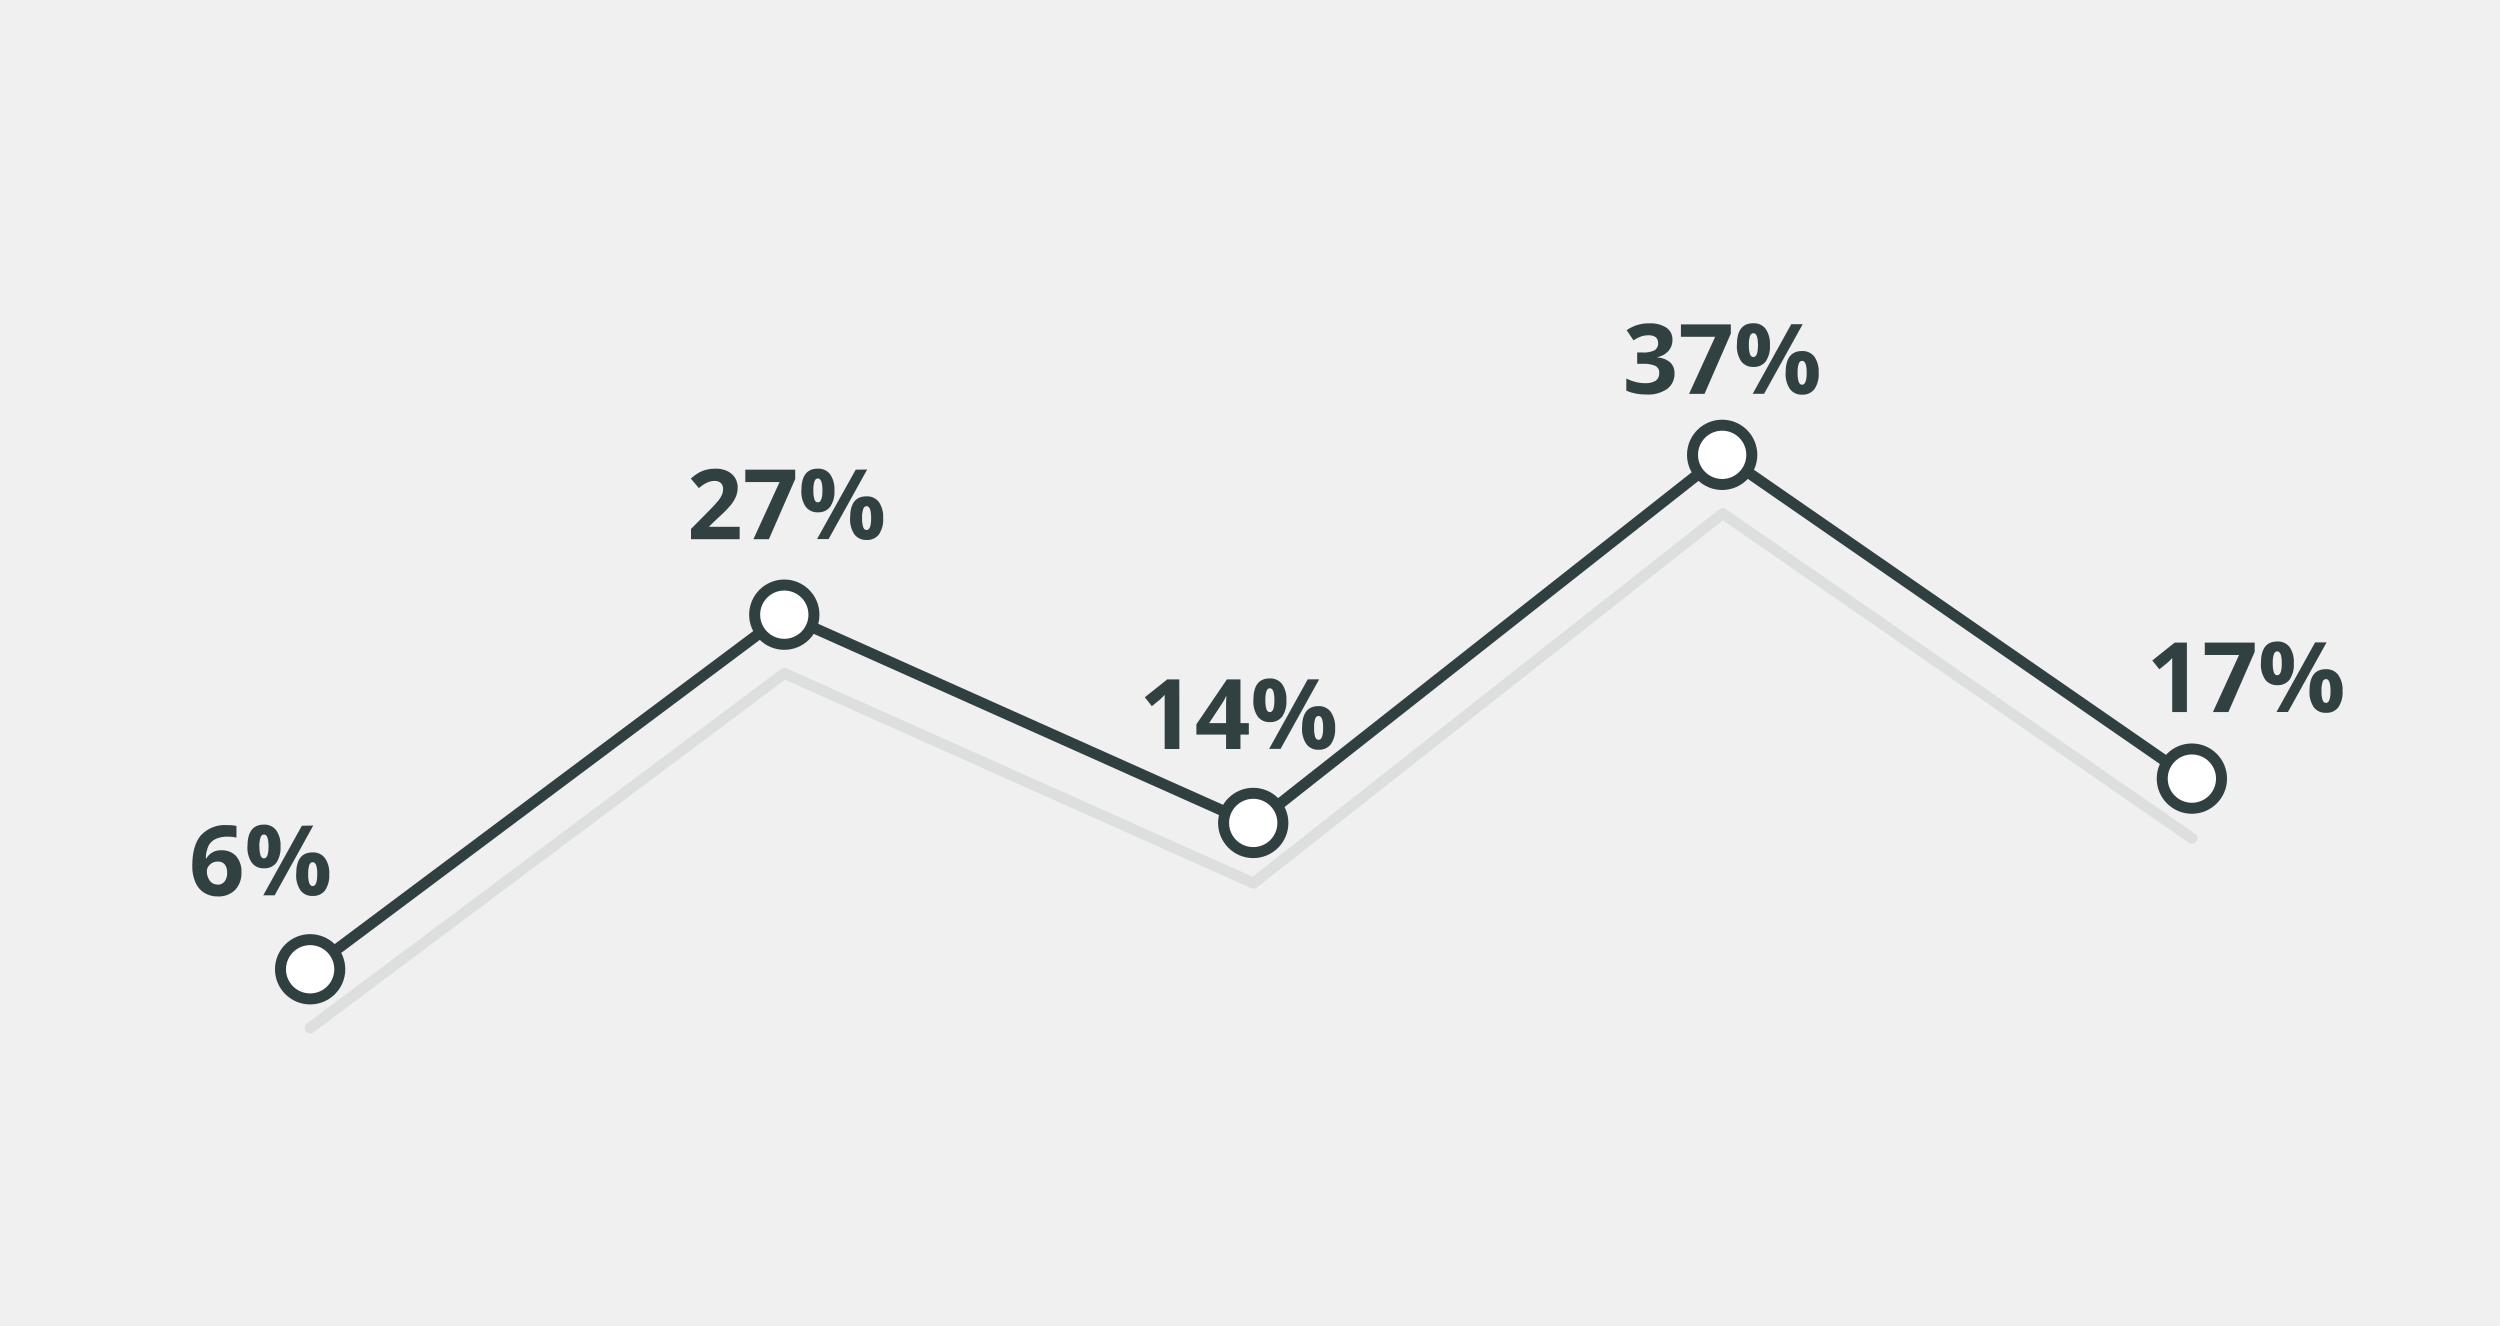
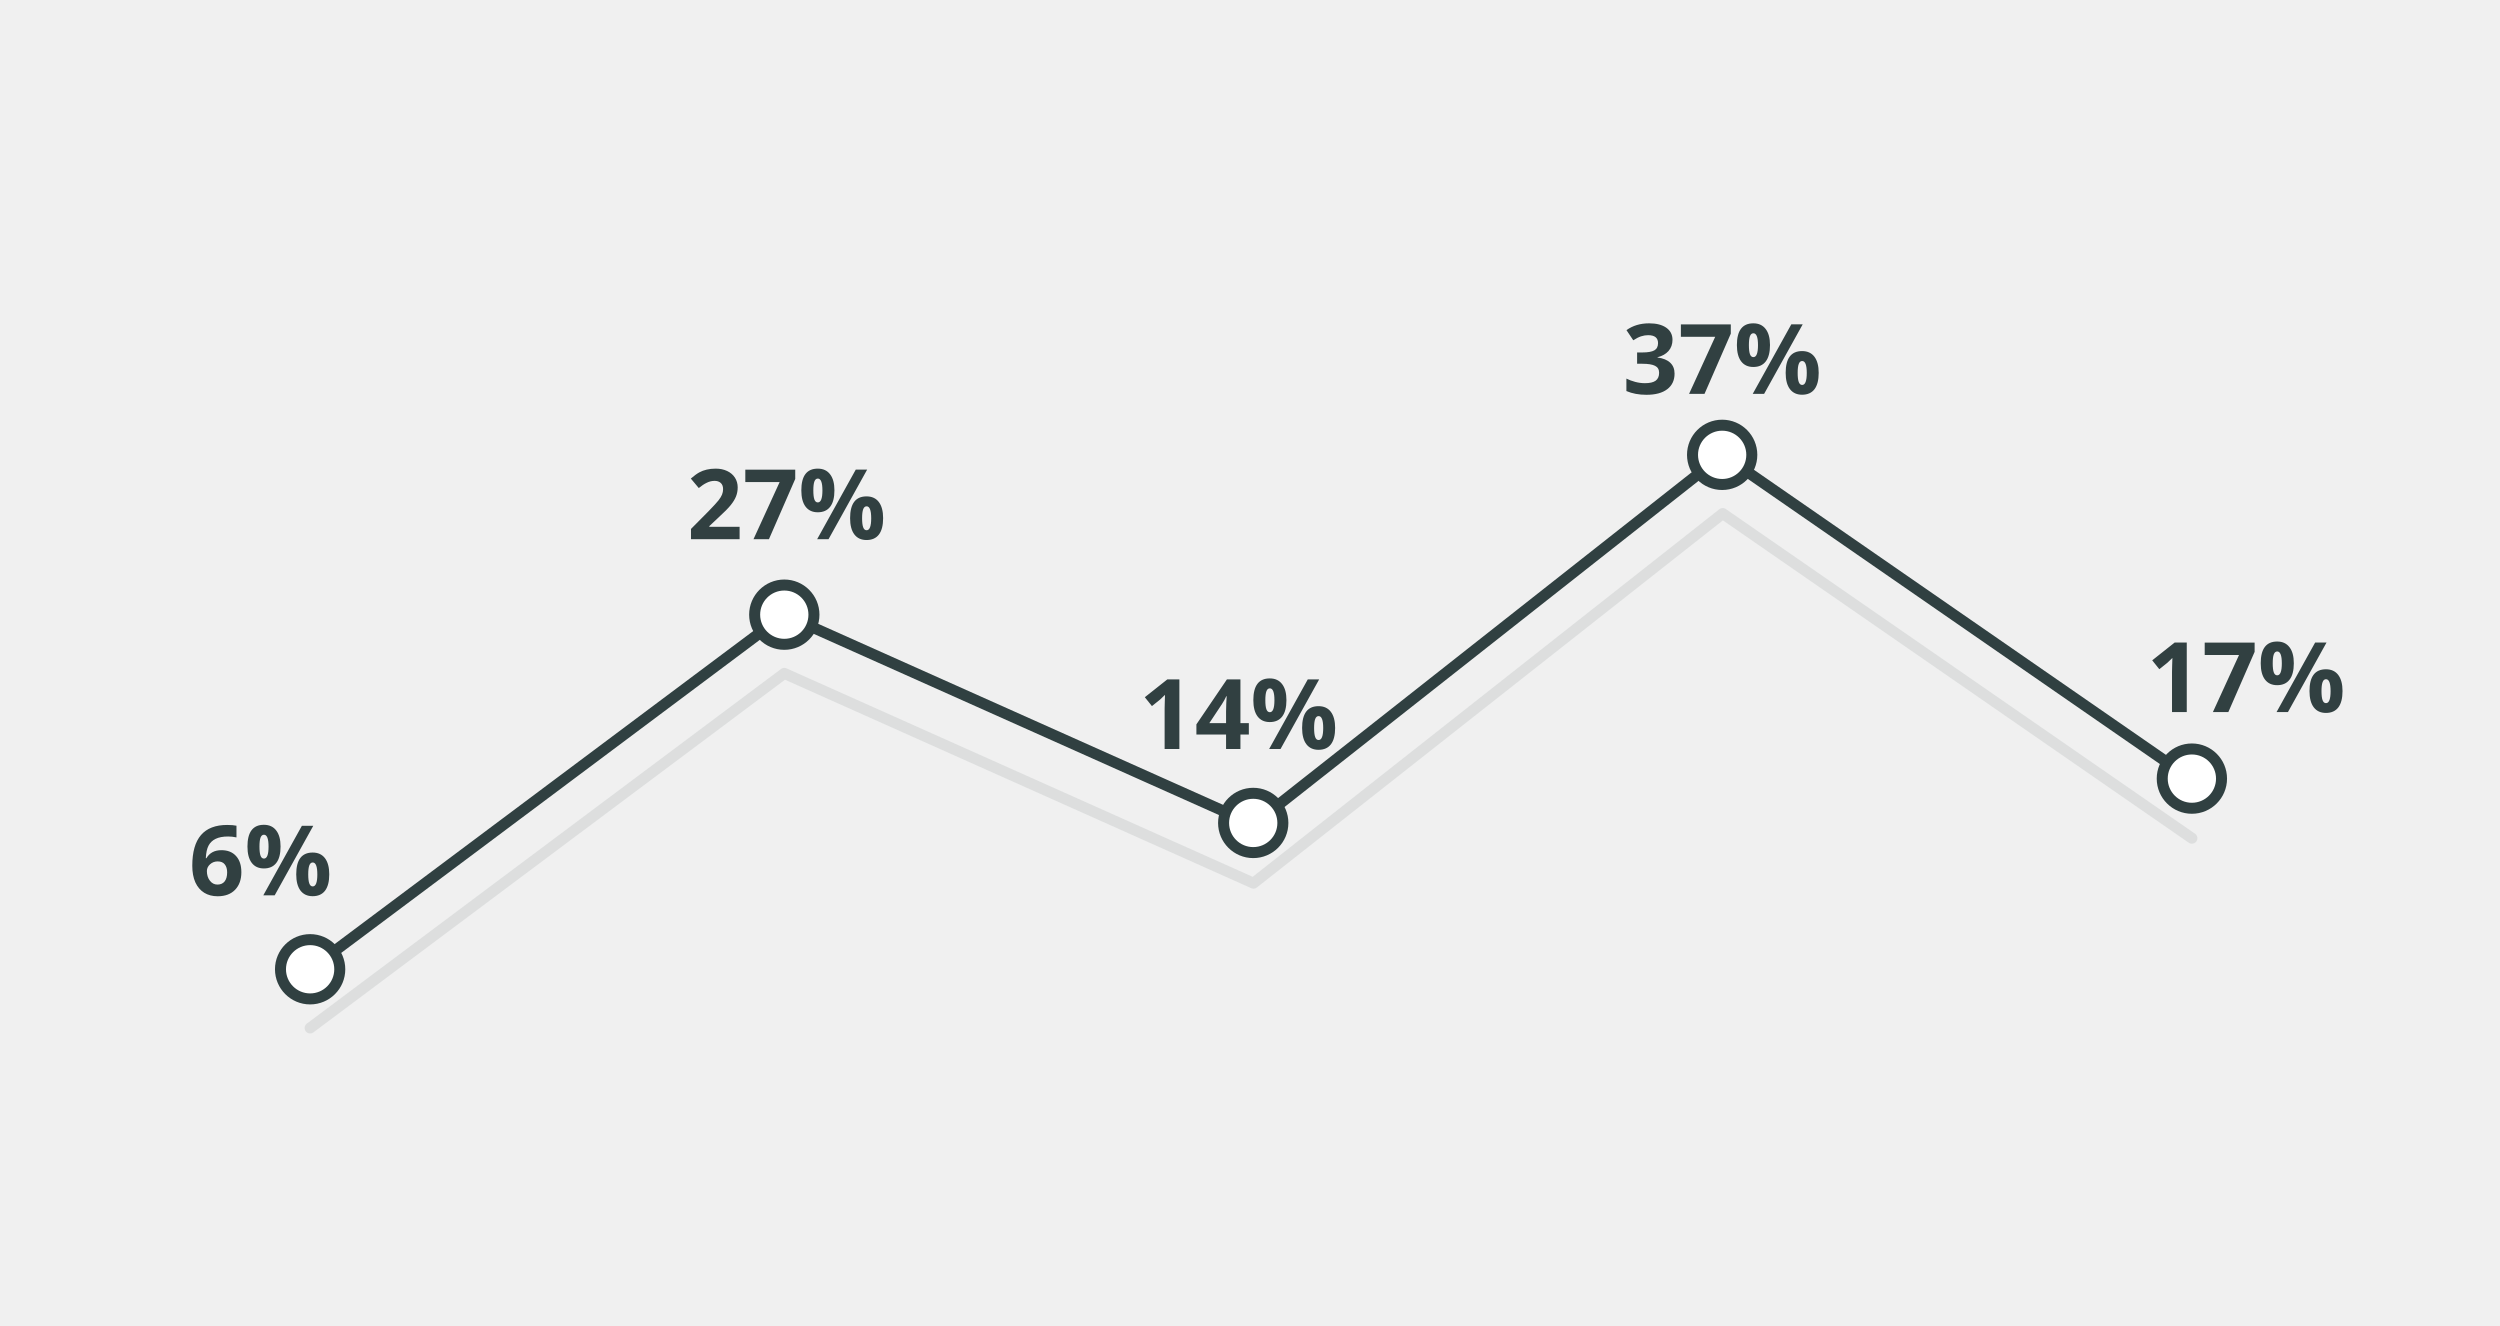
- <svg xmlns="http://www.w3.org/2000/svg" viewBox="0 0 511 271">
+ <svg xmlns="http://www.w3.org/2000/svg" id="Layer_1" data-name="Layer 1" viewBox="0 0 511 271">
  <g style="opacity: 0.1">
    <polyline points="63.39 210.12 160.31 137.64 256.21 180.52 352.12 104.97 448.02 171.33" style="fill: none;stroke: #304041;stroke-linecap: round;stroke-linejoin: round;stroke-width: 2.25px" />
  </g>
  <polyline points="63.39 198.12 160.31 125.64 256.21 168.52 352.12 92.97 448.02 159.33" style="fill: none;stroke: #304041;stroke-linecap: round;stroke-linejoin: round;stroke-width: 2.25px" />
-   <g>
-     <path d="M39.3,177c0-2.82.59-4.91,1.78-6.29a6.7,6.7,0,0,1,5.35-2.06,9.37,9.37,0,0,1,1.9.15v2.4a7.66,7.66,0,0,0-1.71-.19,5.88,5.88,0,0,0-2.52.46,3.18,3.18,0,0,0-1.47,1.38,6.47,6.47,0,0,0-.57,2.6h.13a3.3,3.3,0,0,1,3.08-1.65,3.85,3.85,0,0,1,3,1.19,4.76,4.76,0,0,1,1.08,3.31,4.93,4.93,0,0,1-1.29,3.6,4.69,4.69,0,0,1-3.56,1.33,5.09,5.09,0,0,1-2.75-.73,4.64,4.64,0,0,1-1.8-2.13A8,8,0,0,1,39.3,177Zm5.13,3.83a1.77,1.77,0,0,0,1.48-.65,2.84,2.84,0,0,0,.52-1.84,2.56,2.56,0,0,0-.48-1.64,1.76,1.76,0,0,0-1.46-.6,2.21,2.21,0,0,0-1.56.6,1.81,1.81,0,0,0-.65,1.38,3.15,3.15,0,0,0,.61,1.95A1.88,1.88,0,0,0,44.43,180.8Z" style="fill: #314041" />
-     <path d="M57.34,173a5.51,5.51,0,0,1-.86,3.36,3,3,0,0,1-2.54,1.12,2.92,2.92,0,0,1-2.48-1.15,5.39,5.39,0,0,1-.88-3.33q0-4.46,3.36-4.45a3,3,0,0,1,2.52,1.16A5.28,5.28,0,0,1,57.34,173Zm-4.31,0a5.94,5.94,0,0,0,.22,1.84c.15.41.38.61.71.61.62,0,.93-.82.93-2.45s-.31-2.43-.93-2.43c-.33,0-.56.2-.71.59A5.89,5.89,0,0,0,53,173.05Zm11-4.26L56.14,183H53.81l7.89-14.22Zm3.27,9.92a5.43,5.43,0,0,1-.87,3.35,3,3,0,0,1-2.53,1.12A2.92,2.92,0,0,1,61.42,182a5.38,5.38,0,0,1-.88-3.32c0-3,1.12-4.45,3.36-4.45a3,3,0,0,1,2.52,1.16A5.28,5.28,0,0,1,67.3,178.71Zm-4.31,0a5.65,5.65,0,0,0,.22,1.84c.15.41.38.61.7.61.63,0,.94-.82.94-2.45s-.31-2.43-.94-2.43c-.32,0-.55.2-.7.59A5.61,5.61,0,0,0,63,178.73Z" style="fill: #314041" />
-   </g>
-   <g>
-     <path d="M151.18,110.21h-9.94v-2.09l3.57-3.61a30,30,0,0,0,2.07-2.25,4.82,4.82,0,0,0,.7-1.16,2.85,2.85,0,0,0,.22-1.11,1.65,1.65,0,0,0-.47-1.28,1.84,1.84,0,0,0-1.26-.41,3.56,3.56,0,0,0-1.61.38,7.86,7.86,0,0,0-1.62,1.08l-1.64-1.94a10.77,10.77,0,0,1,1.74-1.27,6.62,6.62,0,0,1,1.51-.56,7.44,7.44,0,0,1,1.83-.2,5.45,5.45,0,0,1,2.35.48,3.8,3.8,0,0,1,1.59,1.36,3.62,3.62,0,0,1,.56,2,4.89,4.89,0,0,1-.34,1.84,7.39,7.39,0,0,1-1.07,1.77,26.61,26.61,0,0,1-2.55,2.57L145,107.55v.13h6.19Z" style="fill: #314041" />
-     <path d="M154,110.21l5.34-11.67h-7V96h10.2V97.9l-5.38,12.31Z" style="fill: #314041" />
-     <path d="M170.56,100.23a5.44,5.44,0,0,1-.87,3.36,3,3,0,0,1-2.54,1.13,2.94,2.94,0,0,1-2.48-1.16,5.46,5.46,0,0,1-.87-3.33q0-4.44,3.35-4.44a3,3,0,0,1,2.53,1.15A5.37,5.37,0,0,1,170.56,100.23Zm-4.31,0a5.65,5.65,0,0,0,.22,1.84c.14.41.38.61.7.61.62,0,.94-.81.94-2.45s-.32-2.43-.94-2.43c-.32,0-.56.2-.7.6A5.58,5.58,0,0,0,166.25,100.25Zm11-4.26-7.89,14.22H167L174.91,96Zm3.27,9.92a5.41,5.41,0,0,1-.87,3.35,3,3,0,0,1-2.54,1.13,2.93,2.93,0,0,1-2.48-1.16,5.43,5.43,0,0,1-.87-3.32c0-3,1.11-4.44,3.35-4.44a3,3,0,0,1,2.53,1.15A5.37,5.37,0,0,1,180.52,105.91Zm-4.31,0a5.65,5.65,0,0,0,.22,1.84c.14.41.38.61.7.61.62,0,.93-.82.93-2.45s-.31-2.43-.93-2.43c-.32,0-.56.2-.7.6A5.58,5.58,0,0,0,176.21,105.93Z" style="fill: #314041" />
-   </g>
-   <g>
-     <path d="M241.06,153.09h-3v-8.23l0-1.35,0-1.48c-.5.5-.84.83-1,1l-1.63,1.31L234,142.52l4.58-3.65h2.47Z" style="fill: #314041" />
-     <path d="M255.26,150.15h-1.71v2.94h-2.94v-2.94h-6.07v-2.1l6.24-9.18h2.77v8.94h1.71Zm-4.65-2.34V145.4c0-.4,0-1,0-1.75s.06-1.21.08-1.33h-.08a10.35,10.35,0,0,1-.87,1.55l-2.6,3.94Z" style="fill: #314041" />
-     <path d="M262.94,143.11a5.44,5.44,0,0,1-.86,3.36,3,3,0,0,1-2.54,1.13,2.93,2.93,0,0,1-2.48-1.16,5.42,5.42,0,0,1-.87-3.33c0-3,1.11-4.44,3.35-4.44a3,3,0,0,1,2.52,1.15A5.32,5.32,0,0,1,262.94,143.11Zm-4.3,0a5.72,5.72,0,0,0,.22,1.85c.14.4.37.6.7.6.62,0,.93-.81.93-2.45s-.31-2.43-.93-2.43c-.33,0-.56.2-.7.6A5.58,5.58,0,0,0,258.64,143.13Zm11-4.26-7.89,14.22h-2.34l7.89-14.22Zm3.26,9.92a5.47,5.47,0,0,1-.86,3.35,3,3,0,0,1-2.54,1.13,2.93,2.93,0,0,1-2.48-1.16,5.41,5.41,0,0,1-.88-3.32q0-4.44,3.36-4.44A3,3,0,0,1,272,145.5,5.32,5.32,0,0,1,272.9,148.79Zm-4.3,0a6.07,6.07,0,0,0,.21,1.85c.15.4.38.6.71.6.62,0,.93-.81.93-2.45s-.31-2.43-.93-2.43c-.33,0-.56.2-.71.6A5.92,5.92,0,0,0,268.6,148.81Z" style="fill: #314041" />
-   </g>
-   <g>
-     <path d="M341.85,69.47a3.34,3.34,0,0,1-.81,2.27A4.17,4.17,0,0,1,338.78,73v.06a4.48,4.48,0,0,1,2.6,1,2.92,2.92,0,0,1,.89,2.24,3.79,3.79,0,0,1-1.49,3.19,6.8,6.8,0,0,1-4.25,1.15,10.42,10.42,0,0,1-4.11-.77V77.38a9.14,9.14,0,0,0,1.82.68,7.46,7.46,0,0,0,2,.26,3.91,3.91,0,0,0,2.2-.5,1.87,1.87,0,0,0,.71-1.63,1.49,1.49,0,0,0-.82-1.42,6.06,6.06,0,0,0-2.61-.41h-1.08V72.05h1.1a5.12,5.12,0,0,0,2.42-.43,1.57,1.57,0,0,0,.76-1.49c0-1.07-.67-1.61-2-1.61a4.85,4.85,0,0,0-1.43.23,7.34,7.34,0,0,0-1.61.81l-1.39-2.07a7.71,7.71,0,0,1,4.64-1.4,6,6,0,0,1,3.49.89A2.89,2.89,0,0,1,341.85,69.47Z" style="fill: #314041" />
-     <path d="M345.24,80.51l5.34-11.67h-7V66.31h10.2V68.2l-5.38,12.31Z" style="fill: #314041" />
-     <path d="M361.78,70.53a5.44,5.44,0,0,1-.87,3.36A3,3,0,0,1,358.37,75a2.94,2.94,0,0,1-2.48-1.16,5.42,5.42,0,0,1-.87-3.33q0-4.44,3.35-4.44a3,3,0,0,1,2.53,1.15A5.39,5.39,0,0,1,361.78,70.53Zm-4.31,0a5.72,5.72,0,0,0,.22,1.85c.14.4.38.6.7.6.63,0,.94-.81.94-2.45s-.31-2.43-.94-2.43c-.32,0-.56.2-.7.6A5.58,5.58,0,0,0,357.47,70.55Zm11-4.26-7.89,14.22h-2.33l7.88-14.22Zm3.27,9.92a5.41,5.41,0,0,1-.87,3.35,3,3,0,0,1-2.54,1.13,2.94,2.94,0,0,1-2.48-1.16,5.41,5.41,0,0,1-.87-3.32q0-4.44,3.35-4.44a3,3,0,0,1,2.53,1.15A5.39,5.39,0,0,1,371.74,76.21Zm-4.31,0a5.72,5.72,0,0,0,.22,1.85c.14.4.38.6.7.6.62,0,.94-.81.94-2.45s-.32-2.43-.94-2.43c-.32,0-.56.2-.7.6A5.58,5.58,0,0,0,367.43,76.23Z" style="fill: #314041" />
-   </g>
-   <g>
-     <path d="M447,145.55h-3v-8.23l0-1.35,0-1.48a11.52,11.52,0,0,1-1,1l-1.63,1.31-1.45-1.8,4.58-3.65H447Z" style="fill: #314041" />
-     <path d="M452.32,145.55l5.34-11.67h-7v-2.53h10.2v1.88l-5.38,12.32Z" style="fill: #314041" />
-     <path d="M468.86,135.57a5.44,5.44,0,0,1-.87,3.36,3,3,0,0,1-2.54,1.12A2.93,2.93,0,0,1,463,138.9a5.46,5.46,0,0,1-.87-3.33c0-3,1.11-4.45,3.35-4.45a3,3,0,0,1,2.53,1.16A5.35,5.35,0,0,1,468.86,135.57Zm-4.31,0a5.65,5.65,0,0,0,.22,1.84c.14.41.38.61.7.61.62,0,.93-.82.93-2.45s-.31-2.43-.93-2.43c-.32,0-.56.2-.7.6A5.5,5.5,0,0,0,464.55,135.59Zm11-4.26-7.89,14.22h-2.34l7.89-14.22Zm3.27,9.92a5.43,5.43,0,0,1-.87,3.35,3,3,0,0,1-2.54,1.12,2.92,2.92,0,0,1-2.48-1.15,5.45,5.45,0,0,1-.87-3.32c0-3,1.11-4.45,3.35-4.45a3,3,0,0,1,2.52,1.16A5.28,5.28,0,0,1,478.82,141.25Zm-4.31,0a5.65,5.65,0,0,0,.22,1.84c.14.41.38.61.7.61.62,0,.93-.82.93-2.45s-.31-2.43-.93-2.43a.75.75,0,0,0-.7.59A5.61,5.61,0,0,0,474.51,141.27Z" style="fill: #314041" />
-   </g>
+   <text transform="translate(38.6 183.01)" style="font-size: 19.919px;fill: #314041;font-family: OpenSans-Bold, Open Sans;font-weight: 700">6%</text>
+   <text transform="translate(140.44 110.21)" style="font-size: 19.919px;fill: #314041;font-family: OpenSans-Bold, Open Sans;font-weight: 700">27%</text>
+   <text transform="translate(232.83 153.09)" style="font-size: 19.919px;fill: #314041;font-family: OpenSans-Bold, Open Sans;font-weight: 700">14%</text>
+   <text transform="translate(331.67 80.51)" style="font-size: 19.919px;fill: #314041;font-family: OpenSans-Bold, Open Sans;font-weight: 700">37%</text>
+   <text transform="translate(438.74 145.55)" style="font-size: 19.919px;fill: #314041;font-family: OpenSans-Bold, Open Sans;font-weight: 700">17%</text>
  <circle cx="63.39" cy="198.12" r="6.06" style="fill: #fff;stroke: #304041;stroke-linecap: round;stroke-linejoin: round;stroke-width: 2.25px" />
  <circle cx="160.31" cy="125.64" r="6.06" style="fill: #fff;stroke: #304041;stroke-linecap: round;stroke-linejoin: round;stroke-width: 2.25px" />
  <circle cx="256.16" cy="168.21" r="6.06" style="fill: #fff;stroke: #304041;stroke-linecap: round;stroke-linejoin: round;stroke-width: 2.25px" />
  <circle cx="352.01" cy="92.97" r="6.06" style="fill: #fff;stroke: #304041;stroke-linecap: round;stroke-linejoin: round;stroke-width: 2.25px" />
  <circle cx="448.02" cy="159.15" r="6.06" style="fill: #fff;stroke: #304041;stroke-linecap: round;stroke-linejoin: round;stroke-width: 2.25px" />
</svg>
